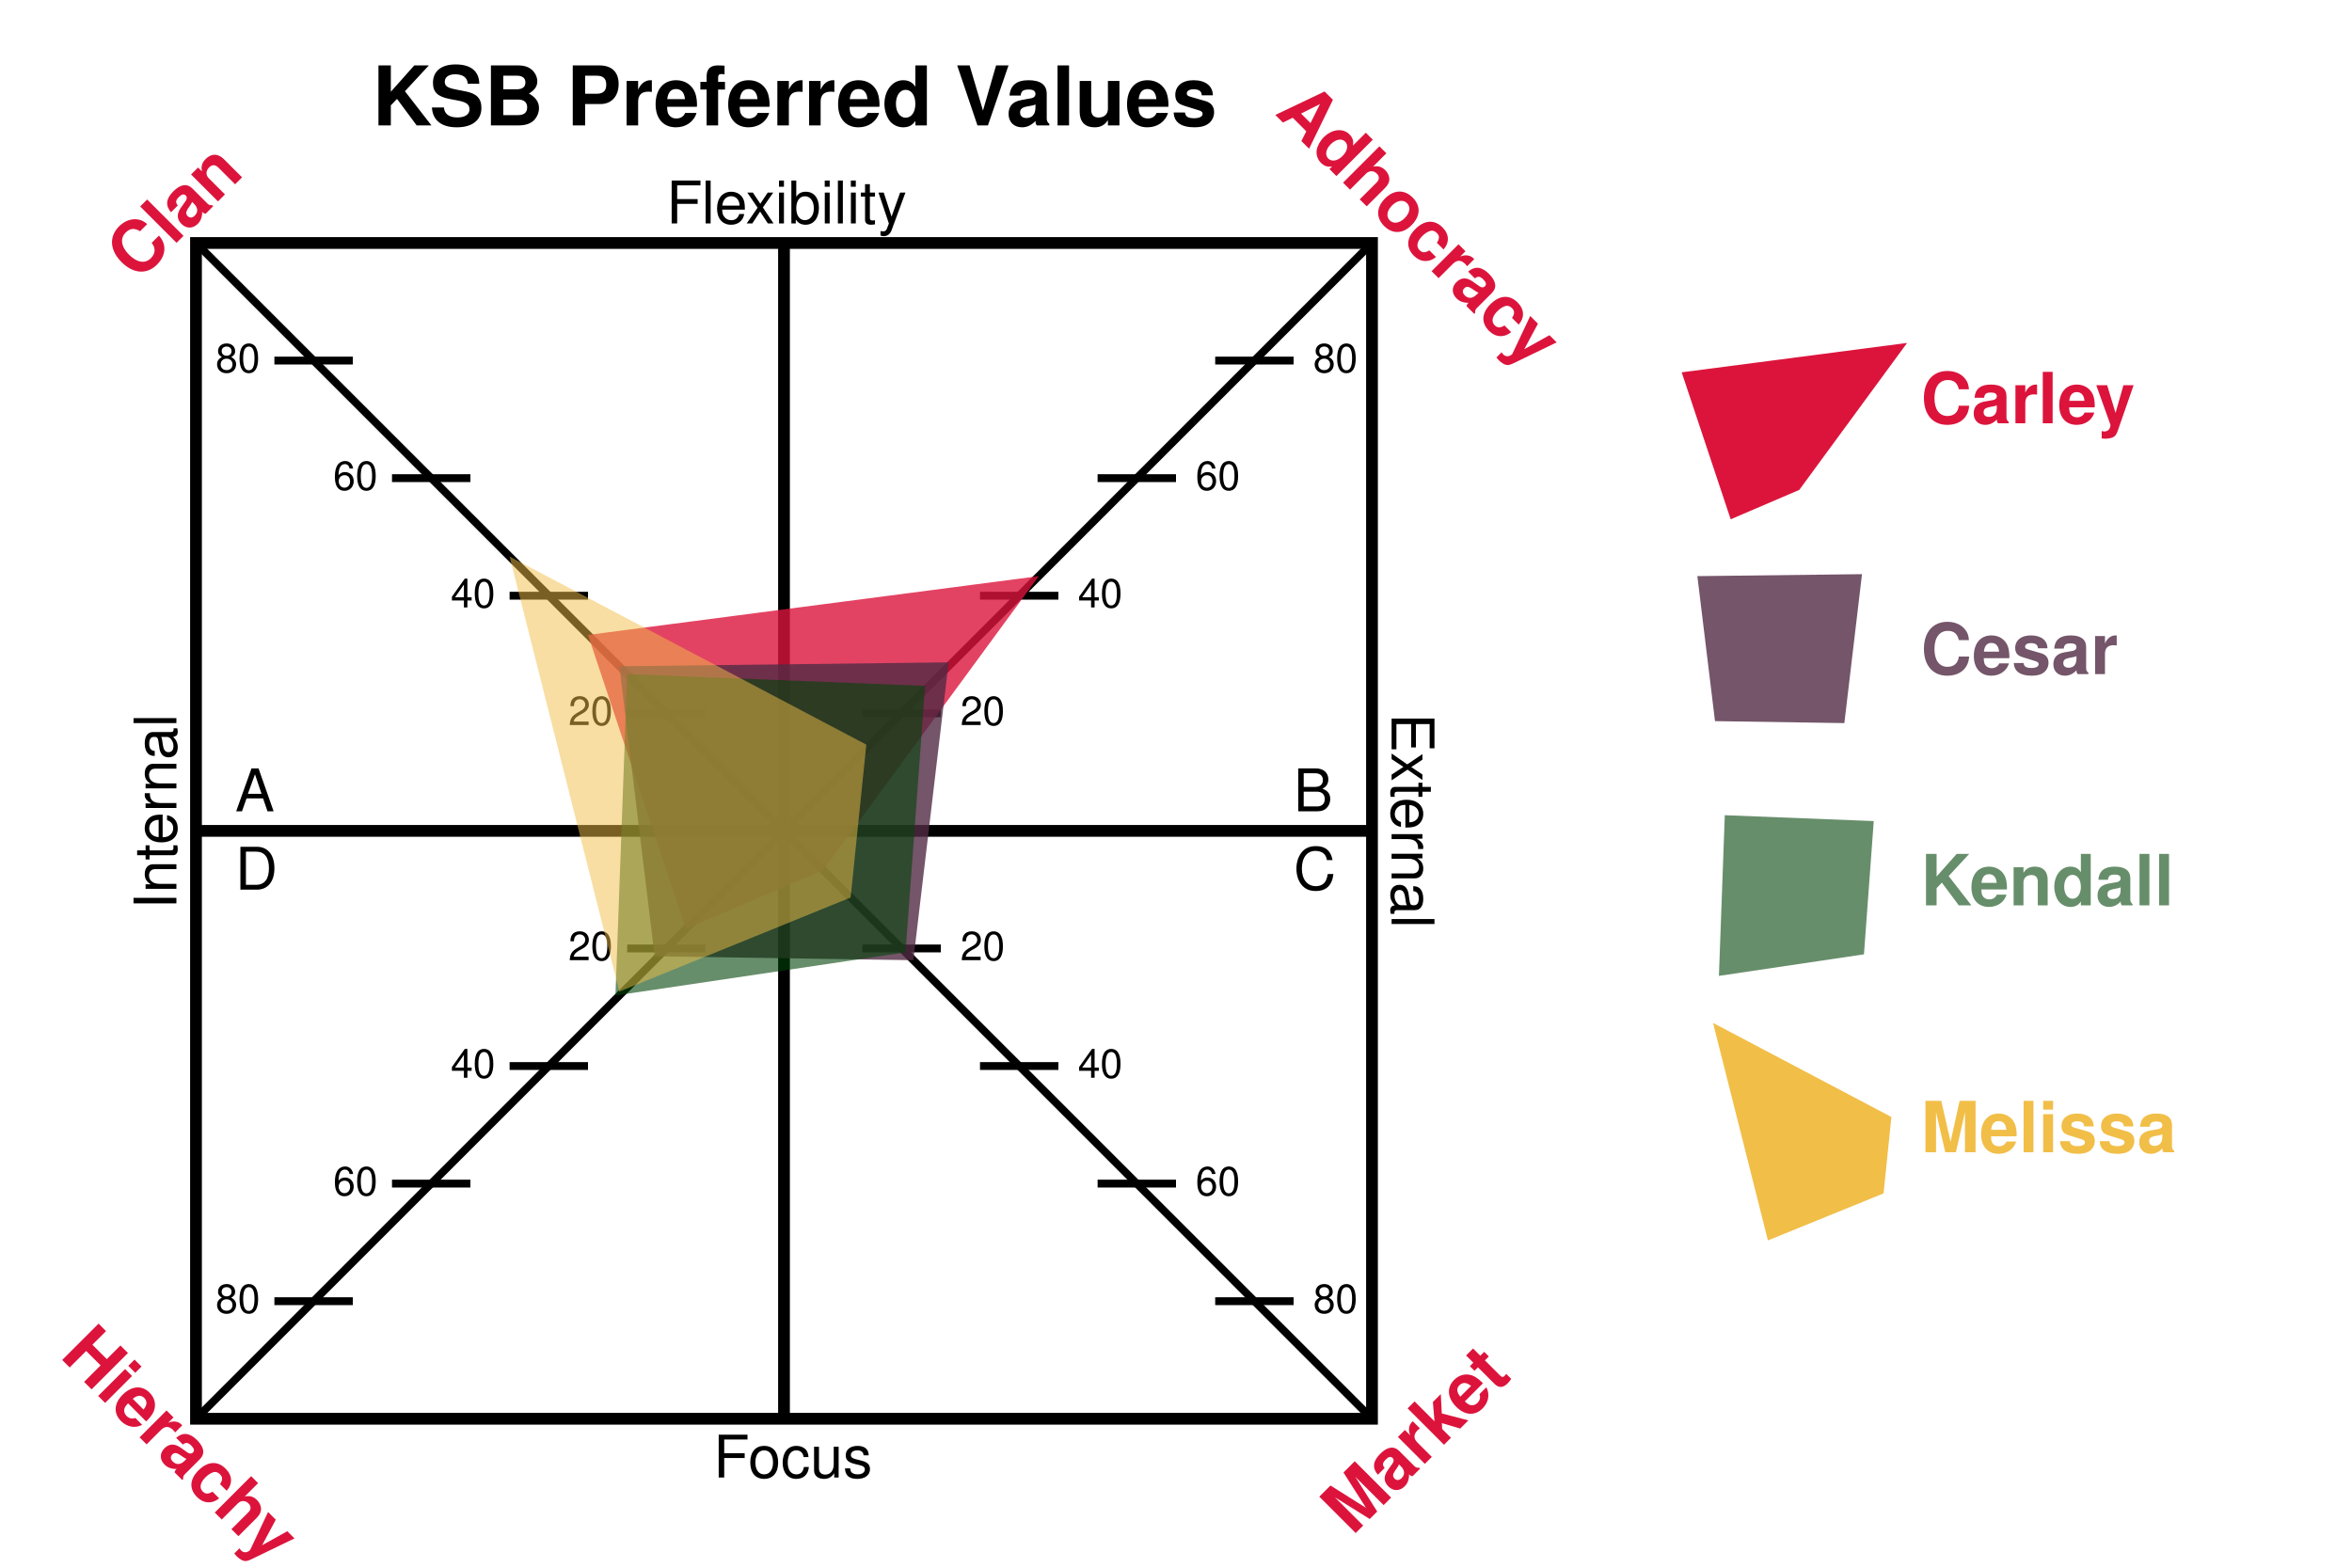
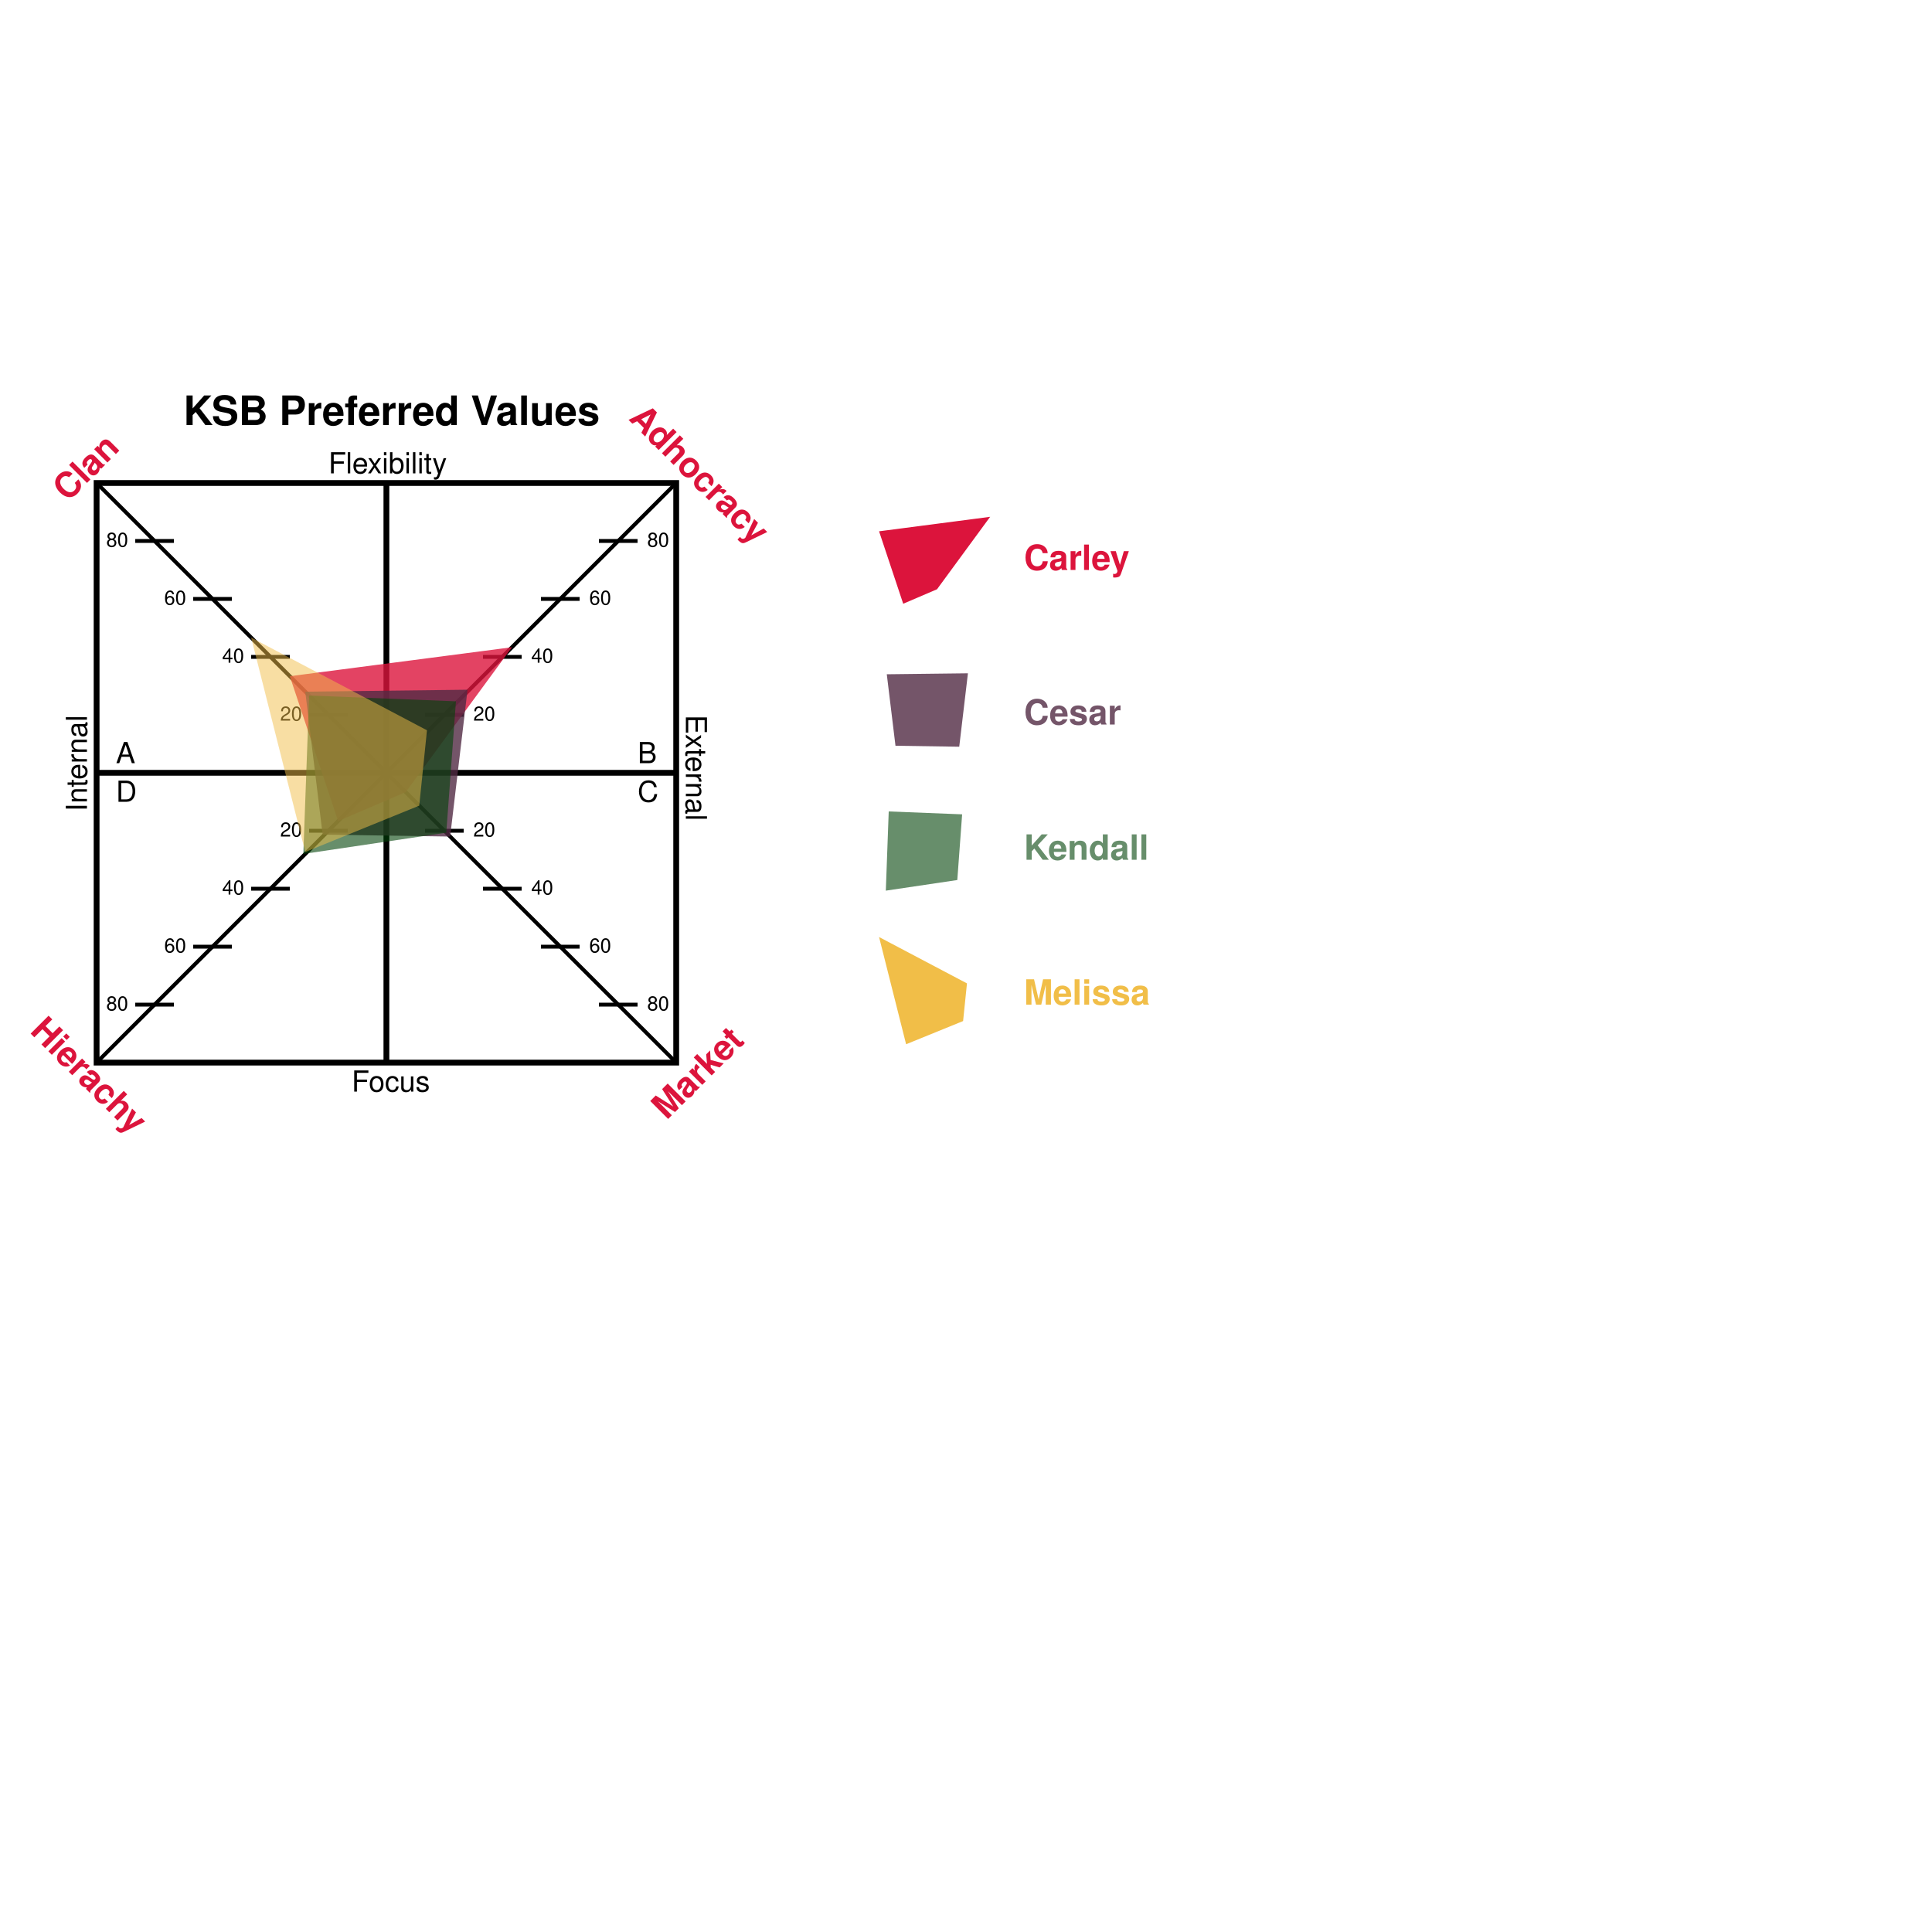
- <svg xmlns="http://www.w3.org/2000/svg" id="font" height="400" width="600">
+ <svg xmlns="http://www.w3.org/2000/svg" id="font" height="1000" width="1000">
  <style type="text/css">
  #font{
  font-family: Helvetica, sans-serif;
  }
  #outline{
  stroke-width:3;
  stroke: black;
  fill: none
  }
  #gridlines{
    stroke: black;
    stroke-width: 3;
  }
  #diags{
    stroke: black;
    stroke-width: 2;
  }
  #markers1{
    stroke: black;
    stroke-width: 2;
  }
  #markers2{
    stroke: black;
    stroke-width: 2;
  }
  #title {
  font-weight: bold;
  font-size: 1.75em;
  fill: black;
  }
  #markerlabel{
  font-size: 0.85em;
  fill: black;
  }
  #axislabel{
  font-size: 1.25em;
  fill: black;
  }
  #group{
  font-size: 1.5em;
  font-weight: bold;
  fill: crimson;
  }

#Carley {
fill: crimson;
opacity: .8
}

#Cesar {
fill: #512a44;
opacity: .8
}

#Kendal {
fill: #014208;
opacity: 0.6
}

#Melissa {
fill: #f1be48;
opacity: 0.5
}

#Carley_l{
fill: crimson;
}

#Cesar_l {
fill: #512a44;
opacity: .8
}

#Kendall_l {
fill: #014208;
opacity: 0.6
}

#Melissa_l {
fill: #f1be48;
opacity: 1.0
}

#legend{
font-weight: bold;
font-size: 1.5em;
}

</style>
-   <svg viewBox="0 0 400 400" width="400" x="0%" y="3%">
+   <svg viewBox="0 0 400 400" width="400" x="0%" y="-10%">
    <rect id="outline" width="300" height="300" x="50" y="50" />
    <g id="gridlines">
      <line x1="200" y1="50" x2="200" y2="350" />
      <line x1="50" y1="200" x2="350" y2="200" />
    </g>
    <g id="diags">
      <line x1="50" y1="50" x2="350" y2="350" />
      <line x1="350" y1="50" x2="50" y2="350" />
    </g>
    <g id="markers1">
      <line x1="220" y1="230" x2="240" y2="230" />
    </g>
    <use href="#markers1" x="30" y="30" />
    <use href="#markers1" x="60" y="60" />
    <use href="#markers1" x="90" y="90" />
    <use href="#markers1" x="-60" y="-60" />
    <use href="#markers1" x="-90" y="-90" />
    <use href="#markers1" x="-120" y="-120" />
    <use href="#markers1" x="-150" y="-150" />
    <g id="markers2">
      <line x1="160" y1="230" x2="180" y2="230" />
    </g>
    <use href="#markers2" x="-30" y="30" />
    <use href="#markers2" x="-60" y="60" />
    <use href="#markers2" x="-90" y="90" />
    <use href="#markers2" x="60" y="-60" />
    <use href="#markers2" x="90" y="-90" />
    <use href="#markers2" x="120" y="-120" />
    <use href="#markers2" x="150" y="-150" />
    <g id="markerlabel">
      <text x="245" y="233">20</text>
      <text x="275" y="263">40</text>
      <text x="305" y="293">60</text>
      <text x="335" y="323">80</text>
      <text x="245" y="173">20</text>
      <text x="275" y="143">40</text>
      <text x="305" y="113">60</text>
      <text x="335" y="83">80</text>
      <text x="145" y="233">20</text>
      <text x="115" y="263">40</text>
      <text x="85" y="293">60</text>
      <text x="55" y="323">80</text>
      <text x="145" y="173">20</text>
      <text x="115" y="143">40</text>
      <text x="85" y="113">60</text>
      <text x="55" y="83">80</text>
    </g>
    <text id="title" x="95" y="20"> KSB Preferred Values </text>
    <g id="axislabel">
      <text x="170" y="45">Flexibility</text>
      <text x="182" y="365">Focus</text>
      <text x="45" y="220" transform="rotate(270, 45, 220)">Internal</text>
      <text x="355" y="170" transform="rotate(90, 355, 170)">External</text>
      <text x="60" y="195">A</text>
      <text x="60" y="215">D</text>
      <text x="330" y="195">B</text>
      <text x="330" y="215">C</text>
    </g>
    <g id="group">
      <text x="35" y="60" transform="rotate(315, 35, 60)">Clan</text>
      <text x="25" y="330" transform="rotate(45, 15, 320)">Hierachy</text>
      <text x="325" y="17" transform="rotate(45, 325, 17)">Adhocracy</text>
      <text x="345" y="380" transform="rotate(315, 345, 380)">Market</text>
    </g>
    <polygon id="Carley" points="150,150 175,225 210,210 265,135" />
    <polygon id="Cesar" points="158,158 167,232 233,233 242,157" />
    <polygon id="Kendal" points="160,160 157,242 231,231 236,163" />
    <polygon id="Melissa" points="130,130 158,241 217,217 221,178" />
  </svg>
-   <svg viewBox="0 0 400 400" width="200" x="59%" y="-20%">
+   <svg viewBox="0 0 400 400" width="200" x="38%" y="-20%">
    <polygon id="Carley_l" points="150,150 175,225 210,210 265,135" />
  </svg>
-   <svg viewBox="0 0 400 400" width="200" x="59%" y="-8%">
+   <svg viewBox="0 0 400 400" width="200" x="38%" y="-13%">
    <polygon id="Cesar_l" points="158,158 167,232 233,233 242,157" />
  </svg>
-   <svg viewBox="0 0 400 400" width="200" x="60%" y="7%">
+   <svg viewBox="0 0 400 400" width="200" x="38%" y="-6%">
    <polygon id="Kendall_l" points="160,160 157,242 231,231 236,163" />
  </svg>
-   <svg viewBox="0 0 400 400" width="200" x="62%" y="24%">
+   <svg viewBox="0 0 400 400" width="200" x="39%" y="2%">
    <polygon id="Melissa_l" points="130,130 158,241 217,217 221,178" />
  </svg>
  <g id="legend">
-     <text id="Carley_l" x="490" y="108">Carley</text>
-     <text id="Cesar_l" x="490" y="172">Cesar</text>
-     <text id="Kendall_l" x="490" y="231">Kendall</text>
-     <text id="Melissa_l" x="490" y="294">Melissa</text>
+     <text id="Carley_l" x="530" y="295">Carley</text>
+     <text id="Cesar_l" x="530" y="375">Cesar</text>
+     <text id="Kendall_l" x="530" y="445">Kendall</text>
+     <text id="Melissa_l" x="530" y="520">Melissa</text>
  </g>
</svg>
